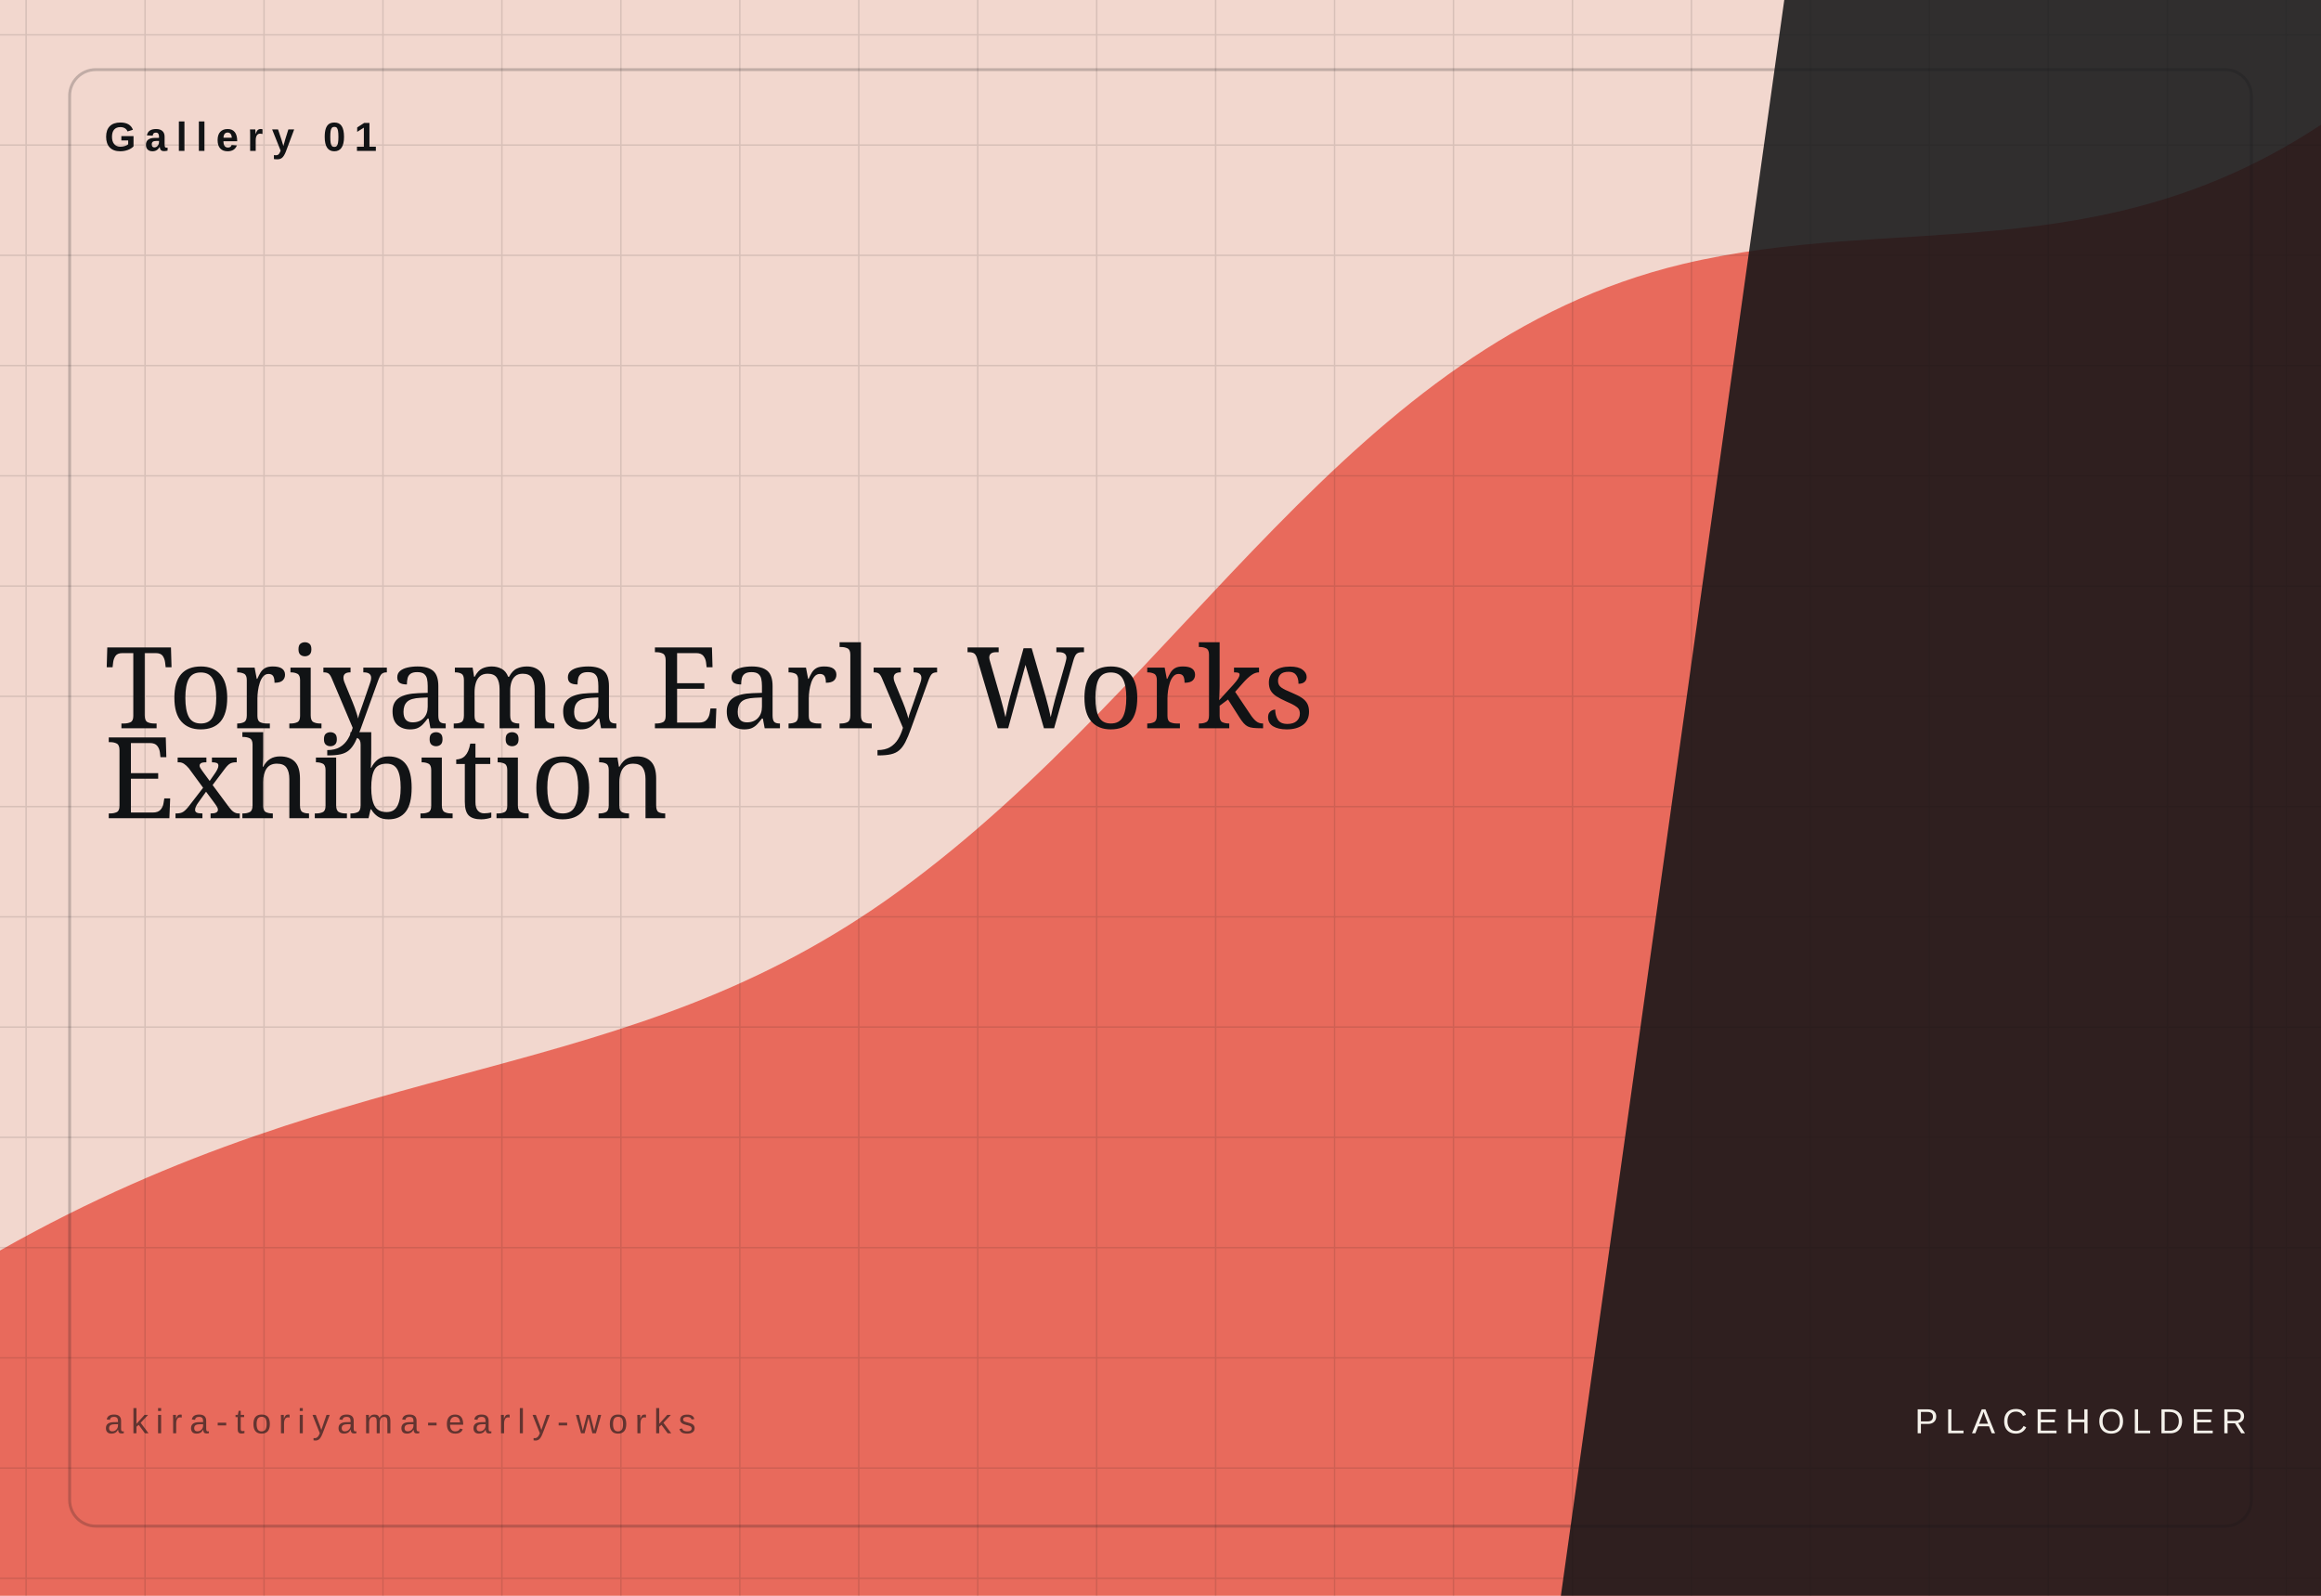
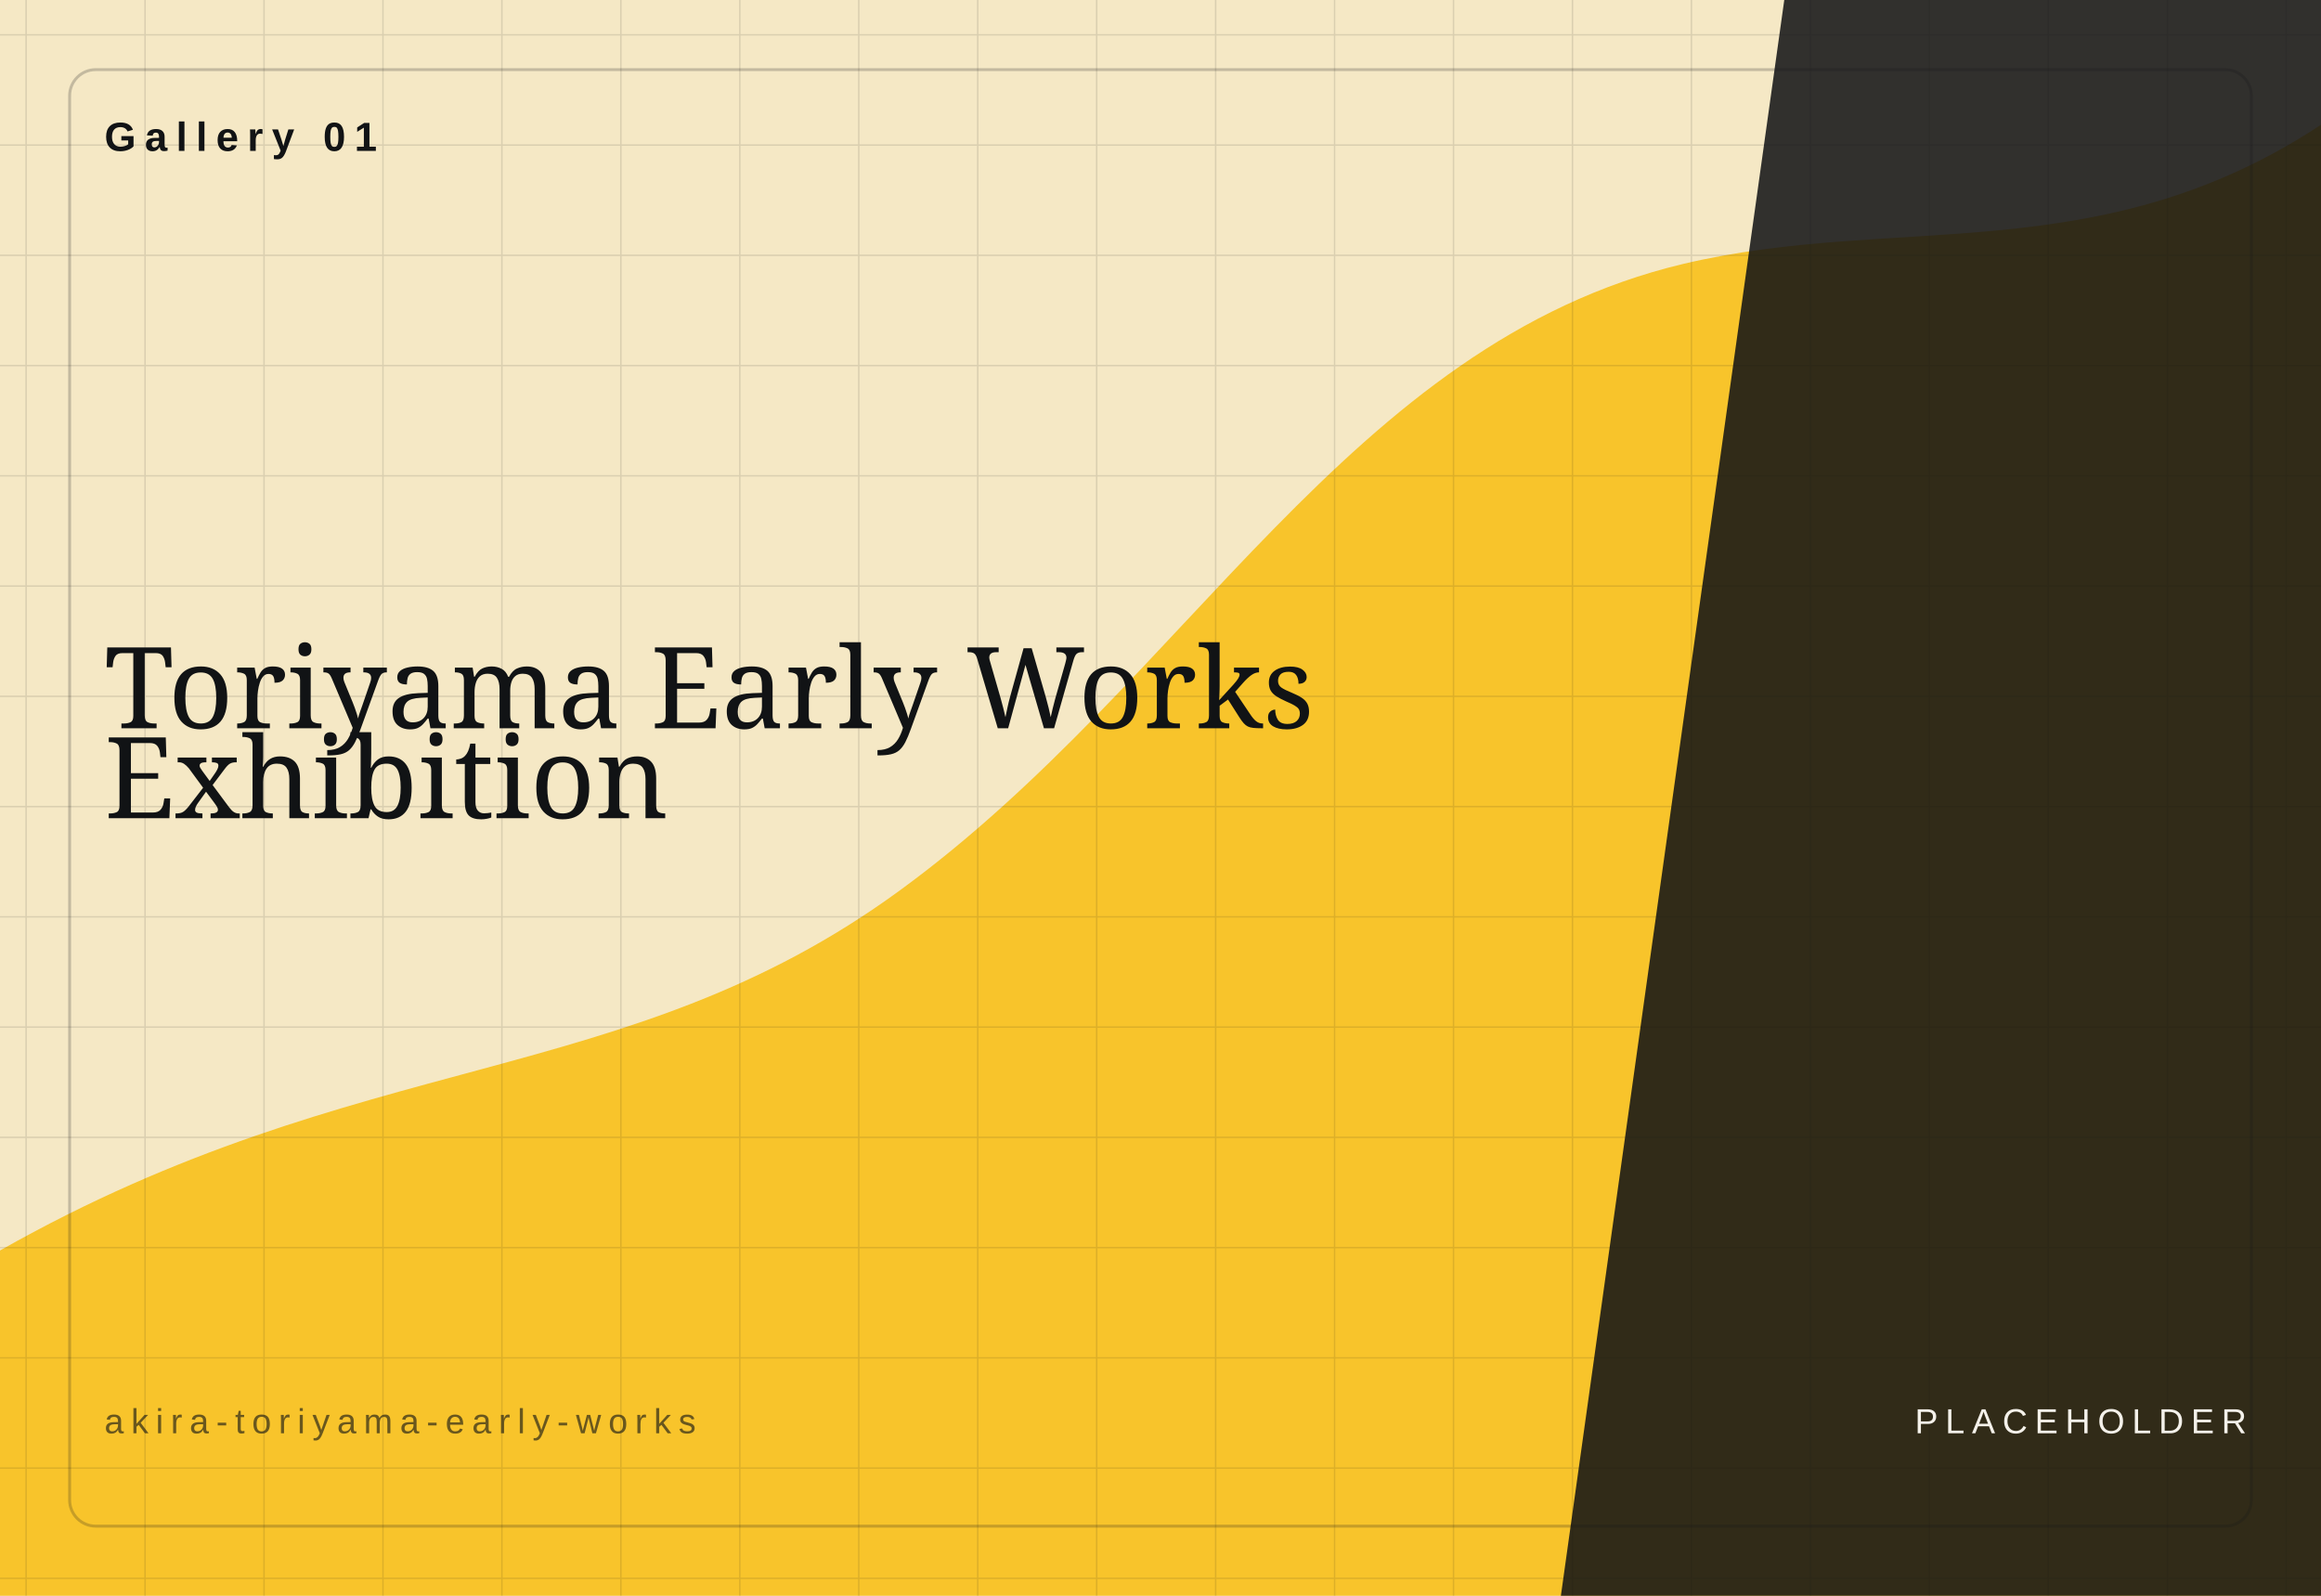
<svg xmlns="http://www.w3.org/2000/svg" width="1600" height="1100" viewBox="0 0 1600 1100" fill="none">
  <rect width="1600" height="1100" fill="#F4F1EA" />
-   <rect x="0" y="0" width="1600" height="1100" fill="#E64B3C" opacity="0.16" />
-   <path d="M0 862C249 721 431 752 620 614C819 469 930 237 1160 182C1307 147 1447 187 1600 86V1100H0V862Z" fill="#E64B3C" opacity="0.78" />
+   <rect x="0" y="0" width="1600" height="1100" fill="#F8BA00" opacity="0.16" />
+   <path d="M0 862C249 721 431 752 620 614C819 469 930 237 1160 182C1307 147 1447 187 1600 86V1100H0V862Z" fill="#F8BA00" opacity="0.78" />
  <path d="M1230 0H1600V1100H1076L1230 0Z" fill="#111315" opacity="0.86" />
  <g opacity="0.12">
    <path d="M0 24H1600" stroke="#111315" stroke-width="1" />
    <path d="M0 100H1600" stroke="#111315" stroke-width="1" />
    <path d="M0 176H1600" stroke="#111315" stroke-width="1" />
    <path d="M0 252H1600" stroke="#111315" stroke-width="1" />
    <path d="M0 328H1600" stroke="#111315" stroke-width="1" />
    <path d="M0 404H1600" stroke="#111315" stroke-width="1" />
    <path d="M0 480H1600" stroke="#111315" stroke-width="1" />
    <path d="M0 556H1600" stroke="#111315" stroke-width="1" />
    <path d="M0 632H1600" stroke="#111315" stroke-width="1" />
    <path d="M0 708H1600" stroke="#111315" stroke-width="1" />
    <path d="M0 784H1600" stroke="#111315" stroke-width="1" />
    <path d="M0 860H1600" stroke="#111315" stroke-width="1" />
    <path d="M0 936H1600" stroke="#111315" stroke-width="1" />
    <path d="M0 1012H1600" stroke="#111315" stroke-width="1" />
    <path d="M0 1088H1600" stroke="#111315" stroke-width="1" />
    <path d="M0 1164H1600" stroke="#111315" stroke-width="1" />
    <path d="M18 0V1100" stroke="#111315" stroke-width="1" />
    <path d="M100 0V1100" stroke="#111315" stroke-width="1" />
    <path d="M182 0V1100" stroke="#111315" stroke-width="1" />
    <path d="M264 0V1100" stroke="#111315" stroke-width="1" />
    <path d="M346 0V1100" stroke="#111315" stroke-width="1" />
    <path d="M428 0V1100" stroke="#111315" stroke-width="1" />
    <path d="M510 0V1100" stroke="#111315" stroke-width="1" />
    <path d="M592 0V1100" stroke="#111315" stroke-width="1" />
    <path d="M674 0V1100" stroke="#111315" stroke-width="1" />
    <path d="M756 0V1100" stroke="#111315" stroke-width="1" />
    <path d="M838 0V1100" stroke="#111315" stroke-width="1" />
    <path d="M920 0V1100" stroke="#111315" stroke-width="1" />
    <path d="M1002 0V1100" stroke="#111315" stroke-width="1" />
    <path d="M1084 0V1100" stroke="#111315" stroke-width="1" />
    <path d="M1166 0V1100" stroke="#111315" stroke-width="1" />
    <path d="M1248 0V1100" stroke="#111315" stroke-width="1" />
    <path d="M1330 0V1100" stroke="#111315" stroke-width="1" />
    <path d="M1412 0V1100" stroke="#111315" stroke-width="1" />
    <path d="M1494 0V1100" stroke="#111315" stroke-width="1" />
    <path d="M1576 0V1100" stroke="#111315" stroke-width="1" />
  </g>
  <rect x="48" y="48" width="1504" height="1004" rx="18" stroke="#111315" stroke-width="2" opacity="0.22" />
  <text x="72" y="104" fill="#111315" font-family="Arial, sans-serif" font-size="28" font-weight="700" letter-spacing="6">Gallery 01</text>
  <text x="72" y="502" fill="#111315" font-family="Georgia, serif" font-size="78" font-weight="400">
    <tspan x="72" dy="0">Toriyama Early Works</tspan>
    <tspan x="72" dy="62">Exhibition</tspan>
  </text>
  <text x="72" y="988" fill="#111315" font-family="Arial, sans-serif" font-size="24" letter-spacing="5" opacity="0.62">akira-toriyama-early-works</text>
  <text x="1320" y="988" fill="#F4F1EA" font-family="Arial, sans-serif" font-size="24" letter-spacing="5">PLACEHOLDER</text>
</svg>
